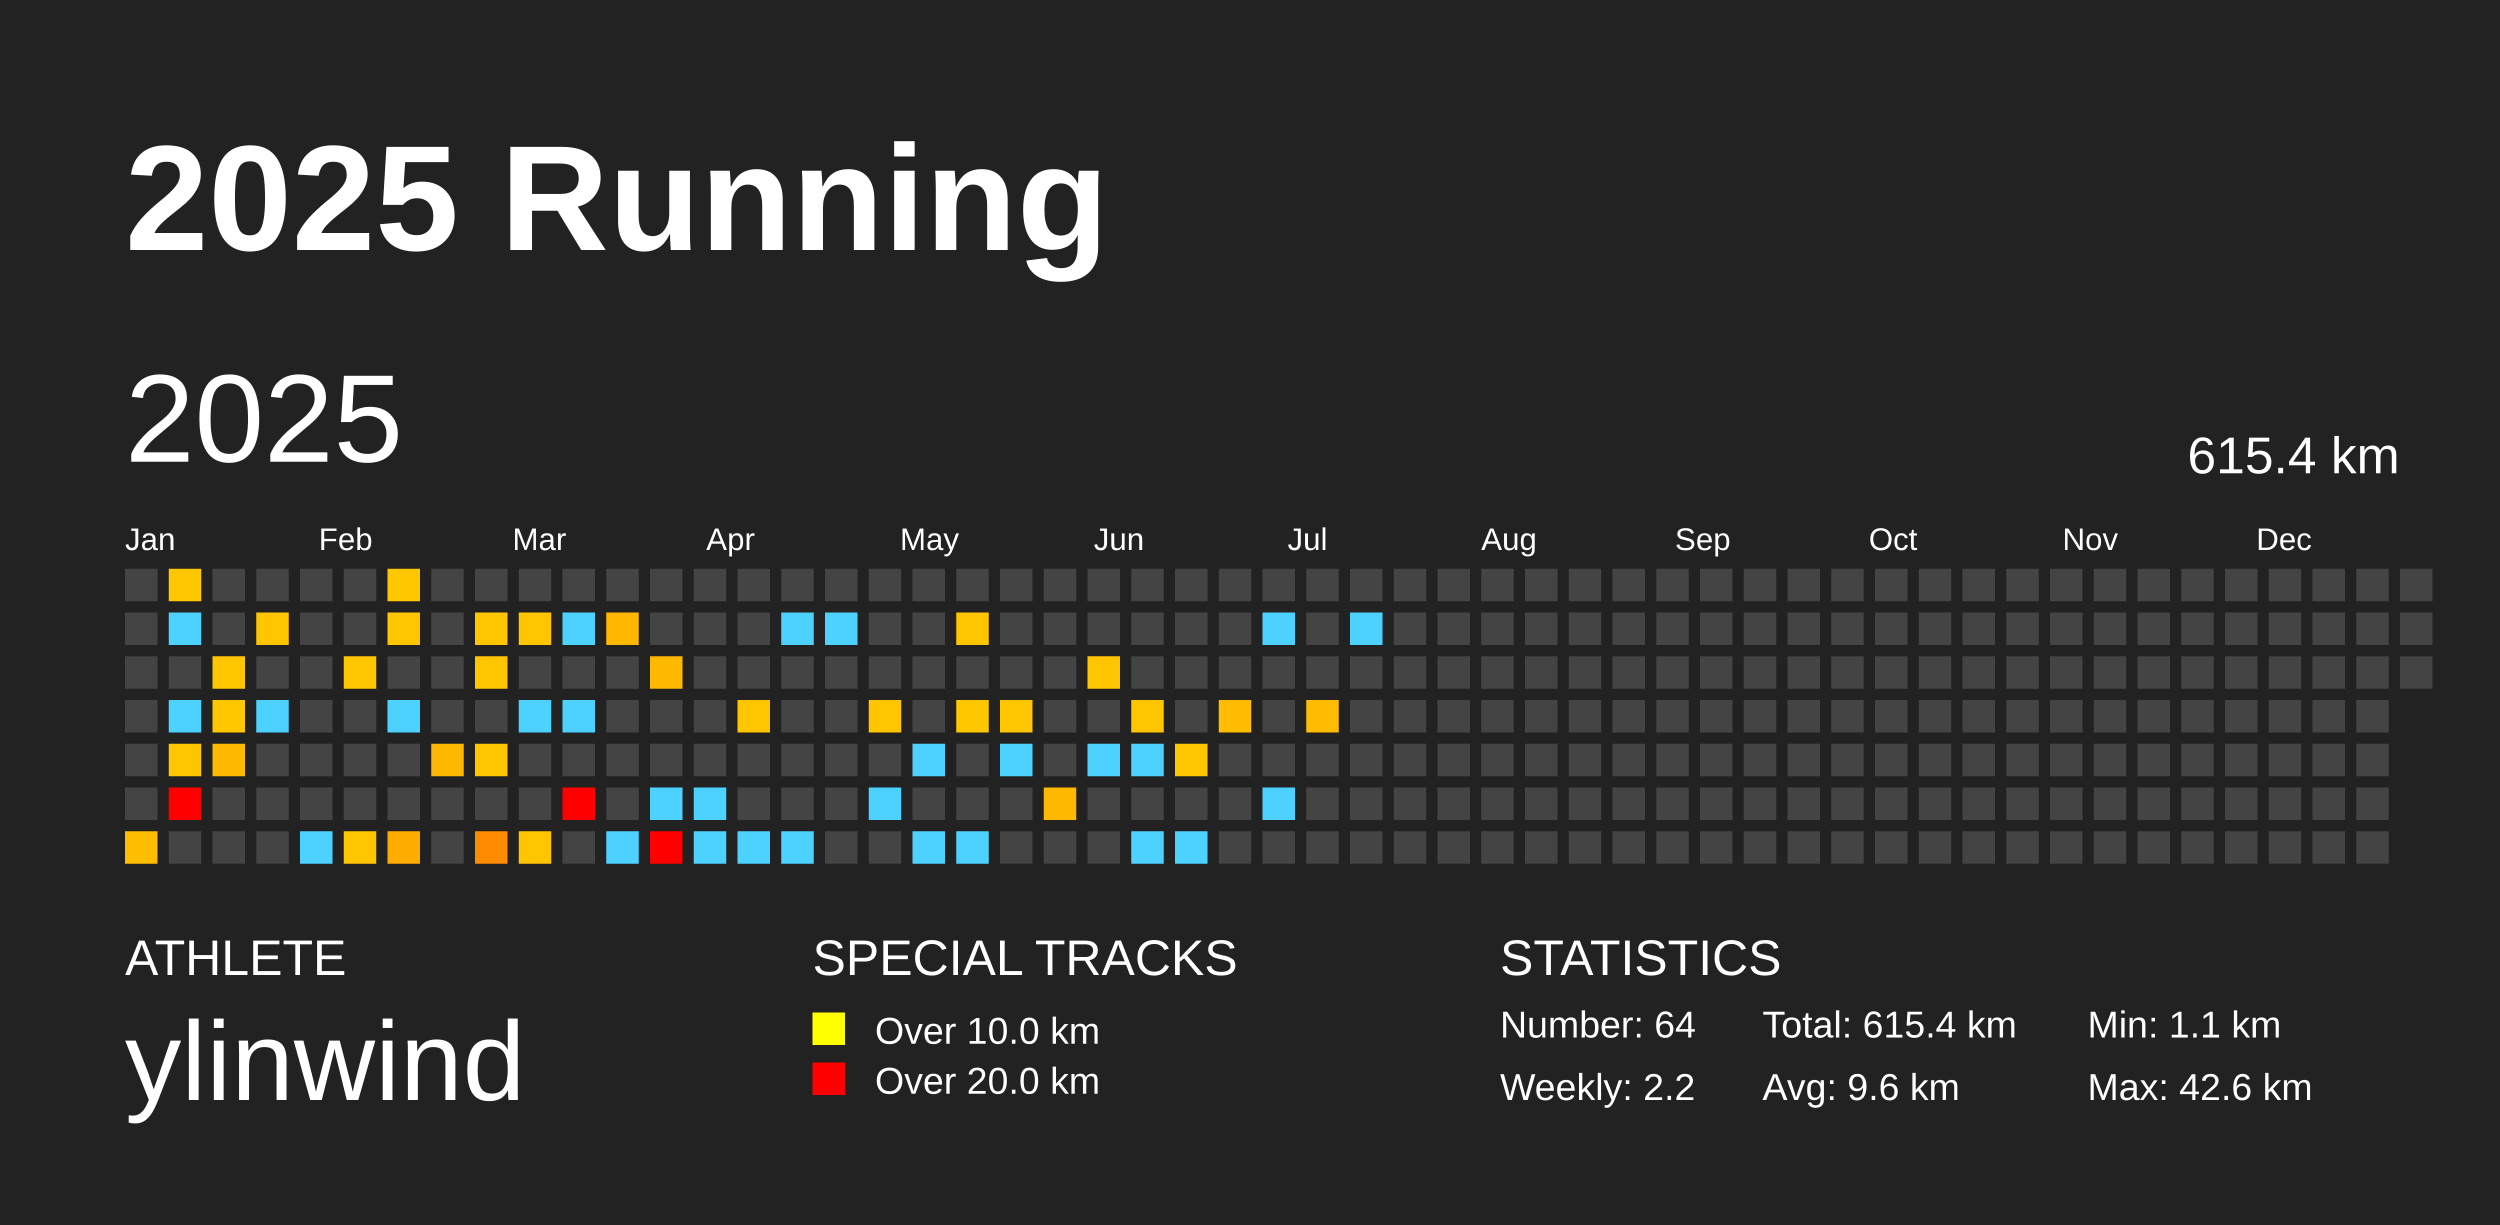
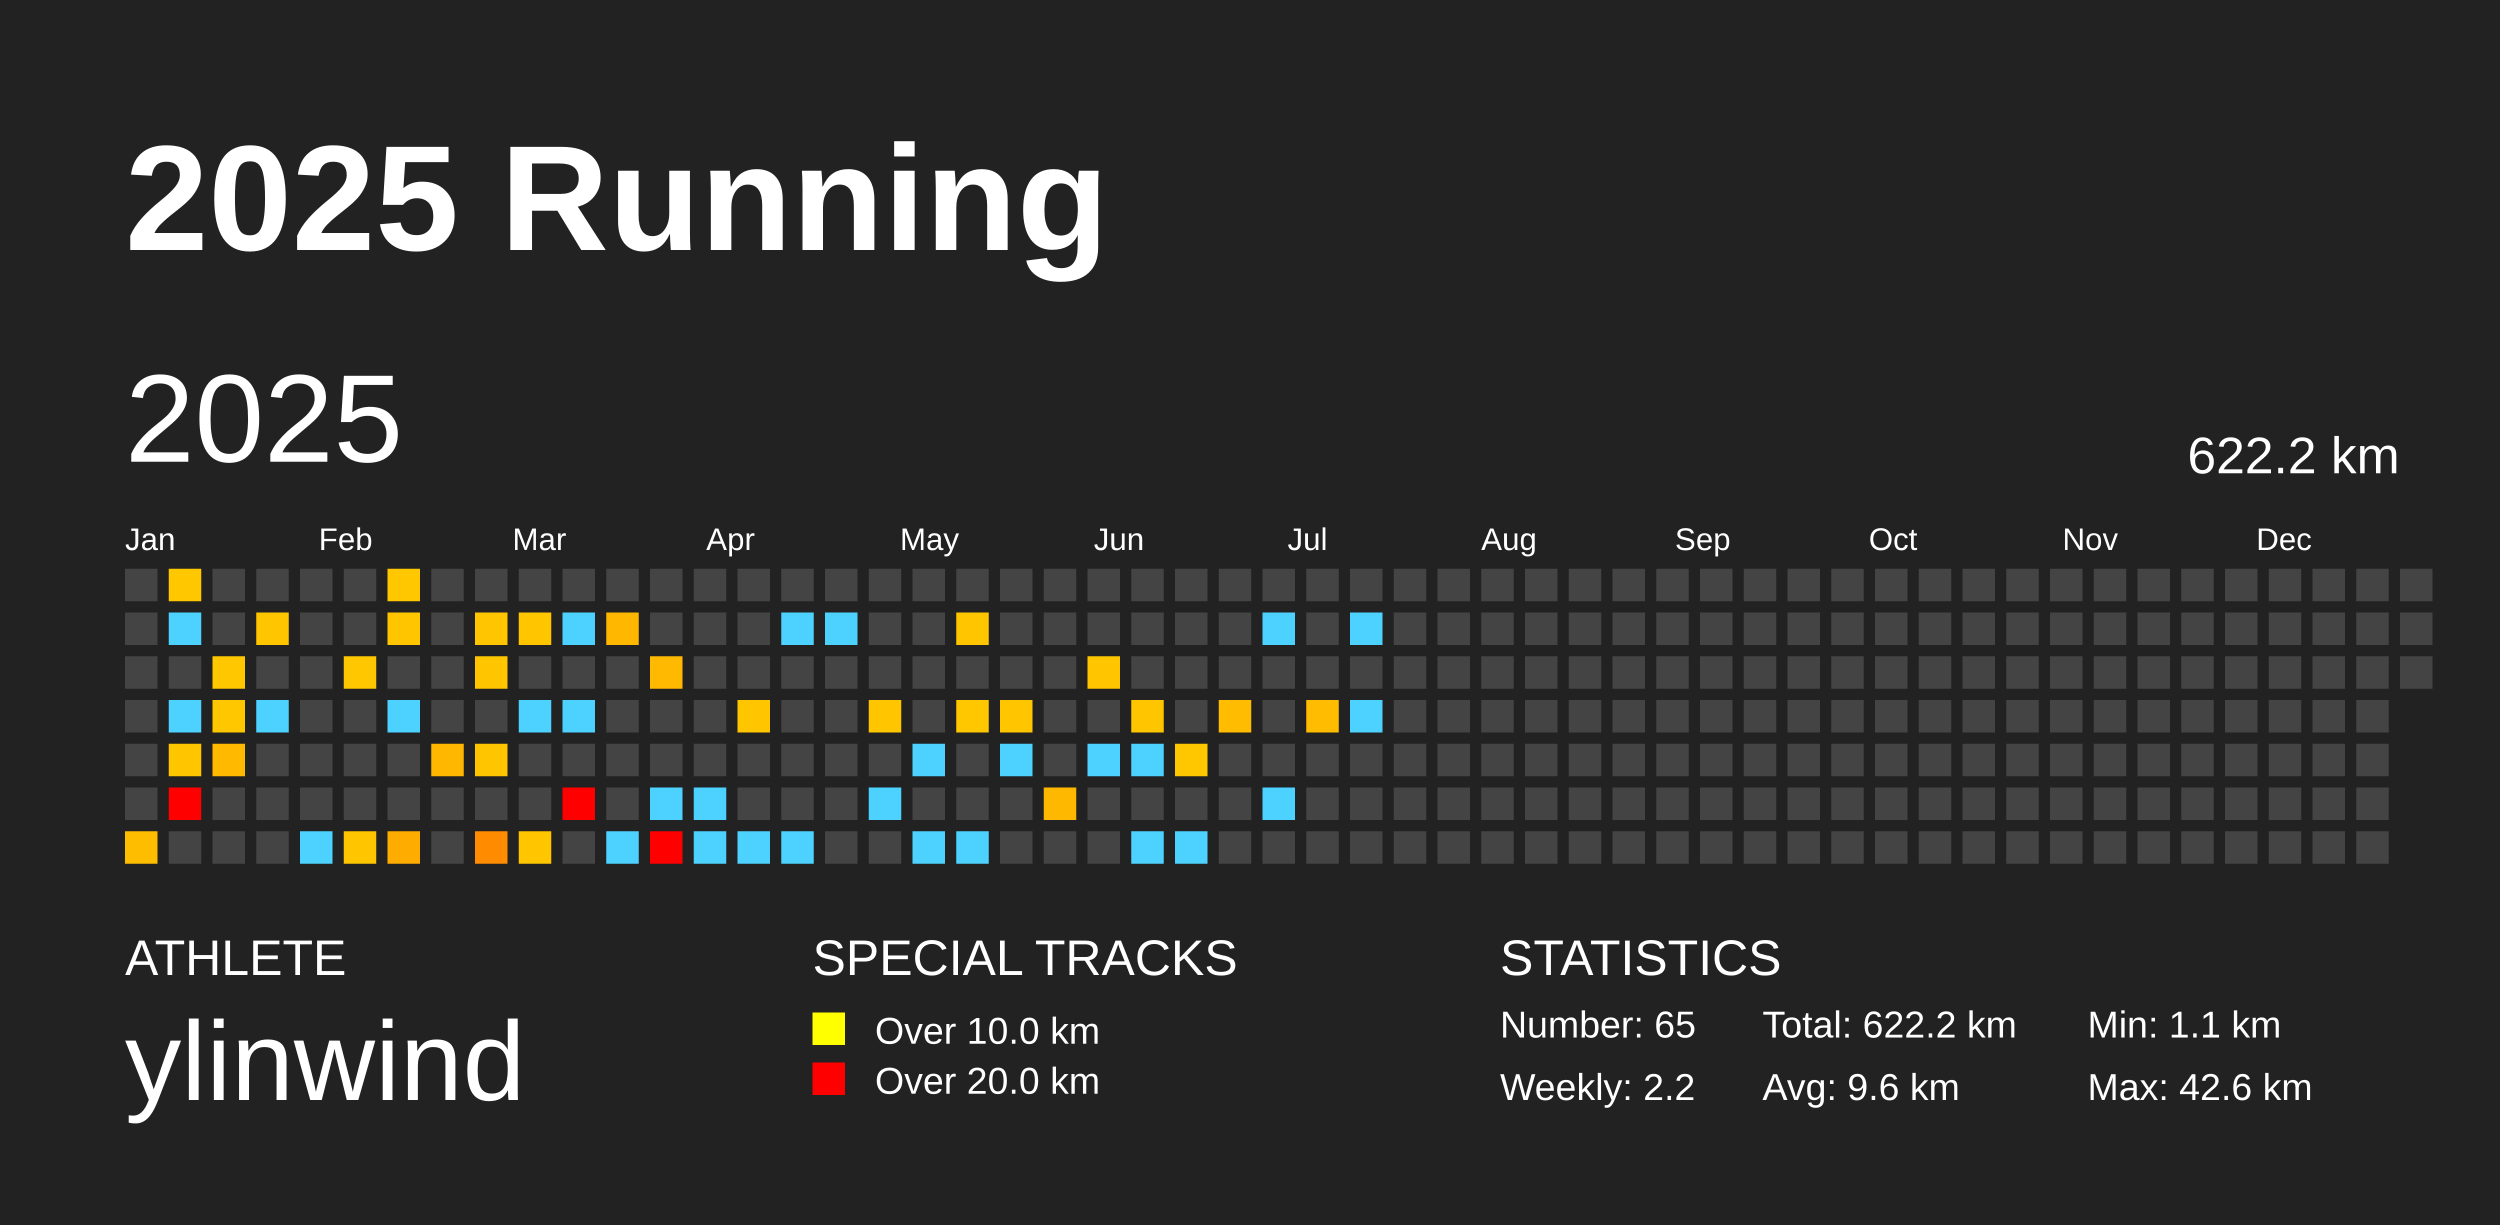
<svg xmlns="http://www.w3.org/2000/svg" baseProfile="full" height="98mm" version="1.1" viewBox="0,0,200,98" width="200mm">
  <defs />
  <rect fill="#222222" height="98" width="200" x="0" y="0" />
  <text fill="#FFFFFF" style="font-size:12px; font-family:Arial; font-weight:bold;" x="10" y="20">2025 Running</text>
  <text fill="#FFFFFF" style="font-size:4px; font-family:Arial" x="10" y="78">ATHLETE</text>
  <text fill="#FFFFFF" style="font-size:9px; font-family:Arial" x="10" y="88">ylinwind</text>
  <text fill="#FFFFFF" style="font-size:4px; font-family:Arial" x="65" y="78">SPECIAL TRACKS</text>
  <rect fill="yellow" height="2.6" width="2.6" x="65" y="81" />
  <text fill="#FFFFFF" style="font-size:3px; font-family:Arial" x="70" y="83.5">Over 10.0 km</text>
  <rect fill="red" height="2.6" width="2.6" x="65" y="85" />
  <text fill="#FFFFFF" style="font-size:3px; font-family:Arial" x="70" y="87.5">Over 20.0 km</text>
  <text fill="#FFFFFF" style="font-size:4px; font-family:Arial" x="120" y="78">STATISTICS</text>
-   <text fill="#FFFFFF" style="font-size:3px; font-family:Arial" x="120" y="83">Number: 64</text>
+   <text fill="#FFFFFF" style="font-size:3px; font-family:Arial" x="120" y="83">Number: 65</text>
  <text fill="#FFFFFF" style="font-size:3px; font-family:Arial" x="120" y="88">Weekly: 2.2</text>
-   <text fill="#FFFFFF" style="font-size:3px; font-family:Arial" x="141" y="83">Total: 615.4 km</text>
+   <text fill="#FFFFFF" style="font-size:3px; font-family:Arial" x="141" y="83">Total: 622.2 km</text>
  <text fill="#FFFFFF" style="font-size:3px; font-family:Arial" x="141" y="88">Avg: 9.6 km</text>
  <text fill="#FFFFFF" style="font-size:3px; font-family:Arial" x="167" y="83">Min: 1.1 km</text>
  <text fill="#FFFFFF" style="font-size:3px; font-family:Arial" x="167" y="88">Max: 42.6 km</text>
  <text dominant-baseline="hanging" fill="#FFFFFF" style="font-size:10.0px; font-family:Arial;" x="10" y="30">2025</text>
-   <text dominant-baseline="hanging" fill="#FFFFFF" style="font-size:4.125px; font-family:Arial;" x="175" y="35">615.4 km</text>
+   <text dominant-baseline="hanging" fill="#FFFFFF" style="font-size:4.125px; font-family:Arial;" x="175" y="35">622.2 km</text>
  <text fill="#FFFFFF" style="font-size:2.5px; font-family:Arial" x="10.0" y="44">Jan</text>
  <text fill="#FFFFFF" style="font-size:2.5px; font-family:Arial" x="25.5" y="44">Feb</text>
  <text fill="#FFFFFF" style="font-size:2.5px; font-family:Arial" x="41.0" y="44">Mar</text>
  <text fill="#FFFFFF" style="font-size:2.5px; font-family:Arial" x="56.5" y="44">Apr</text>
  <text fill="#FFFFFF" style="font-size:2.5px; font-family:Arial" x="72.0" y="44">May</text>
  <text fill="#FFFFFF" style="font-size:2.5px; font-family:Arial" x="87.5" y="44">Jun</text>
  <text fill="#FFFFFF" style="font-size:2.5px; font-family:Arial" x="103.0" y="44">Jul</text>
  <text fill="#FFFFFF" style="font-size:2.5px; font-family:Arial" x="118.5" y="44">Aug</text>
  <text fill="#FFFFFF" style="font-size:2.5px; font-family:Arial" x="134.0" y="44">Sep</text>
  <text fill="#FFFFFF" style="font-size:2.5px; font-family:Arial" x="149.5" y="44">Oct</text>
  <text fill="#FFFFFF" style="font-size:2.5px; font-family:Arial" x="165.0" y="44">Nov</text>
  <text fill="#FFFFFF" style="font-size:2.5px; font-family:Arial" x="180.5" y="44">Dec</text>
  <rect fill="#444444" height="2.6" width="2.6" x="10.0" y="45.5" />
  <rect fill="#444444" height="2.6" width="2.6" x="10.0" y="49.0" />
  <rect fill="#444444" height="2.6" width="2.6" x="10.0" y="52.5" />
  <rect fill="#444444" height="2.6" width="2.6" x="10.0" y="56.0" />
  <rect fill="#444444" height="2.6" width="2.6" x="10.0" y="59.5" />
  <rect fill="#444444" height="2.6" width="2.6" x="10.0" y="63.0" />
  <rect fill="#ffbd00" height="2.6" width="2.6" x="10.0" y="66.5" />
  <rect fill="#ffc700" height="2.6" width="2.6" x="13.5" y="45.5" />
  <rect fill="#4dd2ff" height="2.6" width="2.6" x="13.5" y="49.0" />
  <rect fill="#444444" height="2.6" width="2.6" x="13.5" y="52.5" />
  <rect fill="#4dd2ff" height="2.6" width="2.6" x="13.5" y="56.0" />
  <rect fill="#ffc600" height="2.6" width="2.6" x="13.5" y="59.5" />
  <rect fill="red" height="2.6" width="2.6" x="13.5" y="63.0" />
  <rect fill="#444444" height="2.6" width="2.6" x="13.5" y="66.5" />
  <rect fill="#444444" height="2.6" width="2.6" x="17.0" y="45.5" />
  <rect fill="#444444" height="2.6" width="2.6" x="17.0" y="49.0" />
  <rect fill="#ffc700" height="2.6" width="2.6" x="17.0" y="52.5" />
  <rect fill="#ffc700" height="2.6" width="2.6" x="17.0" y="56.0" />
  <rect fill="#ffba00" height="2.6" width="2.6" x="17.0" y="59.5" />
  <rect fill="#444444" height="2.6" width="2.6" x="17.0" y="63.0" />
  <rect fill="#444444" height="2.6" width="2.6" x="17.0" y="66.5" />
  <rect fill="#444444" height="2.6" width="2.6" x="20.5" y="45.5" />
  <rect fill="#ffc600" height="2.6" width="2.6" x="20.5" y="49.0" />
  <rect fill="#444444" height="2.6" width="2.6" x="20.5" y="52.5" />
  <rect fill="#4dd2ff" height="2.6" width="2.6" x="20.5" y="56.0" />
  <rect fill="#444444" height="2.6" width="2.6" x="20.5" y="59.5" />
  <rect fill="#444444" height="2.6" width="2.6" x="20.5" y="63.0" />
  <rect fill="#444444" height="2.6" width="2.6" x="20.5" y="66.5" />
  <rect fill="#444444" height="2.6" width="2.6" x="24.0" y="45.5" />
  <rect fill="#444444" height="2.6" width="2.6" x="24.0" y="49.0" />
  <rect fill="#444444" height="2.6" width="2.6" x="24.0" y="52.5" />
  <rect fill="#444444" height="2.6" width="2.6" x="24.0" y="56.0" />
  <rect fill="#444444" height="2.6" width="2.6" x="24.0" y="59.5" />
  <rect fill="#444444" height="2.6" width="2.6" x="24.0" y="63.0" />
  <rect fill="#4dd2ff" height="2.6" width="2.6" x="24.0" y="66.5" />
  <rect fill="#444444" height="2.6" width="2.6" x="27.5" y="45.5" />
  <rect fill="#444444" height="2.6" width="2.6" x="27.5" y="49.0" />
  <rect fill="#ffc700" height="2.6" width="2.6" x="27.5" y="52.5" />
  <rect fill="#444444" height="2.6" width="2.6" x="27.5" y="56.0" />
  <rect fill="#444444" height="2.6" width="2.6" x="27.5" y="59.5" />
  <rect fill="#444444" height="2.6" width="2.6" x="27.5" y="63.0" />
  <rect fill="#ffc600" height="2.6" width="2.6" x="27.5" y="66.5" />
  <rect fill="#ffc700" height="2.6" width="2.6" x="31.0" y="45.5" />
  <rect fill="#ffc600" height="2.6" width="2.6" x="31.0" y="49.0" />
  <rect fill="#444444" height="2.6" width="2.6" x="31.0" y="52.5" />
  <rect fill="#4dd2ff" height="2.6" width="2.6" x="31.0" y="56.0" />
  <rect fill="#444444" height="2.6" width="2.6" x="31.0" y="59.5" />
  <rect fill="#444444" height="2.6" width="2.6" x="31.0" y="63.0" />
  <rect fill="#ffac00" height="2.6" width="2.6" x="31.0" y="66.5" />
  <rect fill="#444444" height="2.6" width="2.6" x="34.5" y="45.5" />
  <rect fill="#444444" height="2.6" width="2.6" x="34.5" y="49.0" />
  <rect fill="#444444" height="2.6" width="2.6" x="34.5" y="52.5" />
  <rect fill="#444444" height="2.6" width="2.6" x="34.5" y="56.0" />
  <rect fill="#ffb700" height="2.6" width="2.6" x="34.5" y="59.5" />
  <rect fill="#444444" height="2.6" width="2.6" x="34.5" y="63.0" />
  <rect fill="#444444" height="2.6" width="2.6" x="34.5" y="66.5" />
  <rect fill="#444444" height="2.6" width="2.6" x="38.0" y="45.5" />
  <rect fill="#ffc500" height="2.6" width="2.6" x="38.0" y="49.0" />
  <rect fill="#ffc600" height="2.6" width="2.6" x="38.0" y="52.5" />
  <rect fill="#444444" height="2.6" width="2.6" x="38.0" y="56.0" />
  <rect fill="#ffc600" height="2.6" width="2.6" x="38.0" y="59.5" />
  <rect fill="#444444" height="2.6" width="2.6" x="38.0" y="63.0" />
  <rect fill="#ff8c00" height="2.6" width="2.6" x="38.0" y="66.5" />
  <rect fill="#444444" height="2.6" width="2.6" x="41.5" y="45.5" />
  <rect fill="#ffc600" height="2.6" width="2.6" x="41.5" y="49.0" />
  <rect fill="#444444" height="2.6" width="2.6" x="41.5" y="52.5" />
  <rect fill="#4dd2ff" height="2.6" width="2.6" x="41.5" y="56.0" />
  <rect fill="#444444" height="2.6" width="2.6" x="41.5" y="59.5" />
  <rect fill="#444444" height="2.6" width="2.6" x="41.5" y="63.0" />
  <rect fill="#ffc600" height="2.6" width="2.6" x="41.5" y="66.5" />
  <rect fill="#444444" height="2.6" width="2.6" x="45.0" y="45.5" />
  <rect fill="#4dd2ff" height="2.6" width="2.6" x="45.0" y="49.0" />
  <rect fill="#444444" height="2.6" width="2.6" x="45.0" y="52.5" />
  <rect fill="#4dd2ff" height="2.6" width="2.6" x="45.0" y="56.0" />
  <rect fill="#444444" height="2.6" width="2.6" x="45.0" y="59.5" />
  <rect fill="red" height="2.6" width="2.6" x="45.0" y="63.0" />
  <rect fill="#444444" height="2.6" width="2.6" x="45.0" y="66.5" />
  <rect fill="#444444" height="2.6" width="2.6" x="48.5" y="45.5" />
  <rect fill="#ffb700" height="2.6" width="2.6" x="48.5" y="49.0" />
  <rect fill="#444444" height="2.6" width="2.6" x="48.5" y="52.5" />
  <rect fill="#444444" height="2.6" width="2.6" x="48.5" y="56.0" />
  <rect fill="#444444" height="2.6" width="2.6" x="48.5" y="59.5" />
  <rect fill="#444444" height="2.6" width="2.6" x="48.5" y="63.0" />
  <rect fill="#4dd2ff" height="2.6" width="2.6" x="48.5" y="66.5" />
  <rect fill="#444444" height="2.6" width="2.6" x="52.0" y="45.5" />
  <rect fill="#444444" height="2.6" width="2.6" x="52.0" y="49.0" />
  <rect fill="#ffb900" height="2.6" width="2.6" x="52.0" y="52.5" />
  <rect fill="#444444" height="2.6" width="2.6" x="52.0" y="56.0" />
  <rect fill="#444444" height="2.6" width="2.6" x="52.0" y="59.5" />
  <rect fill="#4dd2ff" height="2.6" width="2.6" x="52.0" y="63.0" />
  <rect fill="red" height="2.6" width="2.6" x="52.0" y="66.5" />
  <rect fill="#444444" height="2.6" width="2.6" x="55.5" y="45.5" />
  <rect fill="#444444" height="2.6" width="2.6" x="55.5" y="49.0" />
  <rect fill="#444444" height="2.6" width="2.6" x="55.5" y="52.5" />
  <rect fill="#444444" height="2.6" width="2.6" x="55.5" y="56.0" />
  <rect fill="#444444" height="2.6" width="2.6" x="55.5" y="59.5" />
  <rect fill="#4dd2ff" height="2.6" width="2.6" x="55.5" y="63.0" />
  <rect fill="#4dd2ff" height="2.6" width="2.6" x="55.5" y="66.5" />
  <rect fill="#444444" height="2.6" width="2.6" x="59.0" y="45.5" />
  <rect fill="#444444" height="2.6" width="2.6" x="59.0" y="49.0" />
  <rect fill="#444444" height="2.6" width="2.6" x="59.0" y="52.5" />
  <rect fill="#ffc600" height="2.6" width="2.6" x="59.0" y="56.0" />
  <rect fill="#444444" height="2.6" width="2.6" x="59.0" y="59.5" />
  <rect fill="#444444" height="2.6" width="2.6" x="59.0" y="63.0" />
  <rect fill="#4dd2ff" height="2.6" width="2.6" x="59.0" y="66.5" />
  <rect fill="#444444" height="2.6" width="2.6" x="62.5" y="45.5" />
  <rect fill="#4dd2ff" height="2.6" width="2.6" x="62.5" y="49.0" />
  <rect fill="#444444" height="2.6" width="2.6" x="62.5" y="52.5" />
  <rect fill="#444444" height="2.6" width="2.6" x="62.5" y="56.0" />
  <rect fill="#444444" height="2.6" width="2.6" x="62.5" y="59.5" />
  <rect fill="#444444" height="2.6" width="2.6" x="62.5" y="63.0" />
  <rect fill="#4dd2ff" height="2.6" width="2.6" x="62.5" y="66.5" />
  <rect fill="#444444" height="2.6" width="2.6" x="66.0" y="45.5" />
  <rect fill="#4dd2ff" height="2.6" width="2.6" x="66.0" y="49.0" />
  <rect fill="#444444" height="2.6" width="2.6" x="66.0" y="52.5" />
  <rect fill="#444444" height="2.6" width="2.6" x="66.0" y="56.0" />
  <rect fill="#444444" height="2.6" width="2.6" x="66.0" y="59.5" />
  <rect fill="#444444" height="2.6" width="2.6" x="66.0" y="63.0" />
  <rect fill="#444444" height="2.6" width="2.6" x="66.0" y="66.5" />
  <rect fill="#444444" height="2.6" width="2.6" x="69.5" y="45.5" />
  <rect fill="#444444" height="2.6" width="2.6" x="69.5" y="49.0" />
  <rect fill="#444444" height="2.6" width="2.6" x="69.5" y="52.5" />
  <rect fill="#ffc600" height="2.6" width="2.6" x="69.5" y="56.0" />
  <rect fill="#444444" height="2.6" width="2.6" x="69.5" y="59.5" />
  <rect fill="#4dd2ff" height="2.6" width="2.6" x="69.5" y="63.0" />
  <rect fill="#444444" height="2.6" width="2.6" x="69.5" y="66.5" />
  <rect fill="#444444" height="2.6" width="2.6" x="73.0" y="45.5" />
  <rect fill="#444444" height="2.6" width="2.6" x="73.0" y="49.0" />
  <rect fill="#444444" height="2.6" width="2.6" x="73.0" y="52.5" />
  <rect fill="#444444" height="2.6" width="2.6" x="73.0" y="56.0" />
  <rect fill="#4dd2ff" height="2.6" width="2.6" x="73.0" y="59.5" />
  <rect fill="#444444" height="2.6" width="2.6" x="73.0" y="63.0" />
  <rect fill="#4dd2ff" height="2.6" width="2.6" x="73.0" y="66.5" />
  <rect fill="#444444" height="2.6" width="2.6" x="76.5" y="45.5" />
  <rect fill="#ffc600" height="2.6" width="2.6" x="76.5" y="49.0" />
  <rect fill="#444444" height="2.6" width="2.6" x="76.5" y="52.5" />
  <rect fill="#ffc700" height="2.6" width="2.6" x="76.5" y="56.0" />
  <rect fill="#444444" height="2.6" width="2.6" x="76.5" y="59.5" />
  <rect fill="#444444" height="2.6" width="2.6" x="76.5" y="63.0" />
  <rect fill="#4dd2ff" height="2.6" width="2.6" x="76.5" y="66.5" />
  <rect fill="#444444" height="2.6" width="2.6" x="80.0" y="45.5" />
  <rect fill="#444444" height="2.6" width="2.6" x="80.0" y="49.0" />
  <rect fill="#444444" height="2.6" width="2.6" x="80.0" y="52.5" />
  <rect fill="#ffc600" height="2.6" width="2.6" x="80.0" y="56.0" />
  <rect fill="#4dd2ff" height="2.6" width="2.6" x="80.0" y="59.5" />
  <rect fill="#444444" height="2.6" width="2.6" x="80.0" y="63.0" />
  <rect fill="#444444" height="2.6" width="2.6" x="80.0" y="66.5" />
  <rect fill="#444444" height="2.6" width="2.6" x="83.5" y="45.5" />
  <rect fill="#444444" height="2.6" width="2.6" x="83.5" y="49.0" />
  <rect fill="#444444" height="2.6" width="2.6" x="83.5" y="52.5" />
  <rect fill="#444444" height="2.6" width="2.6" x="83.5" y="56.0" />
  <rect fill="#444444" height="2.6" width="2.6" x="83.5" y="59.5" />
  <rect fill="#ffb800" height="2.6" width="2.6" x="83.5" y="63.0" />
  <rect fill="#444444" height="2.6" width="2.6" x="83.5" y="66.5" />
  <rect fill="#444444" height="2.6" width="2.6" x="87.0" y="45.5" />
  <rect fill="#444444" height="2.6" width="2.6" x="87.0" y="49.0" />
  <rect fill="#ffc600" height="2.6" width="2.6" x="87.0" y="52.5" />
  <rect fill="#444444" height="2.6" width="2.6" x="87.0" y="56.0" />
  <rect fill="#4dd2ff" height="2.6" width="2.6" x="87.0" y="59.5" />
  <rect fill="#444444" height="2.6" width="2.6" x="87.0" y="63.0" />
  <rect fill="#444444" height="2.6" width="2.6" x="87.0" y="66.5" />
  <rect fill="#444444" height="2.6" width="2.6" x="90.5" y="45.5" />
  <rect fill="#444444" height="2.6" width="2.6" x="90.5" y="49.0" />
  <rect fill="#444444" height="2.6" width="2.6" x="90.5" y="52.5" />
  <rect fill="#ffc600" height="2.6" width="2.6" x="90.5" y="56.0" />
  <rect fill="#4dd2ff" height="2.6" width="2.6" x="90.5" y="59.5" />
  <rect fill="#444444" height="2.6" width="2.6" x="90.5" y="63.0" />
  <rect fill="#4dd2ff" height="2.6" width="2.6" x="90.5" y="66.5" />
  <rect fill="#444444" height="2.6" width="2.6" x="94.0" y="45.5" />
  <rect fill="#444444" height="2.6" width="2.6" x="94.0" y="49.0" />
  <rect fill="#444444" height="2.6" width="2.6" x="94.0" y="52.5" />
  <rect fill="#444444" height="2.6" width="2.6" x="94.0" y="56.0" />
  <rect fill="#ffc700" height="2.6" width="2.6" x="94.0" y="59.5" />
  <rect fill="#444444" height="2.6" width="2.6" x="94.0" y="63.0" />
  <rect fill="#4dd2ff" height="2.6" width="2.6" x="94.0" y="66.5" />
  <rect fill="#444444" height="2.6" width="2.6" x="97.5" y="45.5" />
  <rect fill="#444444" height="2.6" width="2.6" x="97.5" y="49.0" />
  <rect fill="#444444" height="2.6" width="2.6" x="97.5" y="52.5" />
  <rect fill="#ffbc00" height="2.6" width="2.6" x="97.5" y="56.0" />
  <rect fill="#444444" height="2.6" width="2.6" x="97.5" y="59.5" />
  <rect fill="#444444" height="2.6" width="2.6" x="97.5" y="63.0" />
  <rect fill="#444444" height="2.6" width="2.6" x="97.5" y="66.5" />
  <rect fill="#444444" height="2.6" width="2.6" x="101.0" y="45.5" />
  <rect fill="#4dd2ff" height="2.6" width="2.6" x="101.0" y="49.0" />
  <rect fill="#444444" height="2.6" width="2.6" x="101.0" y="52.5" />
  <rect fill="#444444" height="2.6" width="2.6" x="101.0" y="56.0" />
  <rect fill="#444444" height="2.6" width="2.6" x="101.0" y="59.5" />
  <rect fill="#4dd2ff" height="2.6" width="2.6" x="101.0" y="63.0" />
  <rect fill="#444444" height="2.6" width="2.6" x="101.0" y="66.5" />
  <rect fill="#444444" height="2.6" width="2.6" x="104.5" y="45.5" />
  <rect fill="#444444" height="2.6" width="2.6" x="104.5" y="49.0" />
  <rect fill="#444444" height="2.6" width="2.6" x="104.5" y="52.5" />
  <rect fill="#ffbc00" height="2.6" width="2.6" x="104.5" y="56.0" />
  <rect fill="#444444" height="2.6" width="2.6" x="104.5" y="59.5" />
  <rect fill="#444444" height="2.6" width="2.6" x="104.5" y="63.0" />
  <rect fill="#444444" height="2.6" width="2.6" x="104.5" y="66.5" />
  <rect fill="#444444" height="2.6" width="2.6" x="108.0" y="45.5" />
  <rect fill="#4dd2ff" height="2.6" width="2.6" x="108.0" y="49.0" />
  <rect fill="#444444" height="2.6" width="2.6" x="108.0" y="52.5" />
-   <rect fill="#444444" height="2.6" width="2.6" x="108.0" y="56.0" />
+   <rect fill="#4dd2ff" height="2.6" width="2.6" x="108.0" y="56.0" />
  <rect fill="#444444" height="2.6" width="2.6" x="108.0" y="59.5" />
  <rect fill="#444444" height="2.6" width="2.6" x="108.0" y="63.0" />
  <rect fill="#444444" height="2.6" width="2.6" x="108.0" y="66.5" />
  <rect fill="#444444" height="2.6" width="2.6" x="111.5" y="45.5" />
  <rect fill="#444444" height="2.6" width="2.6" x="111.5" y="49.0" />
  <rect fill="#444444" height="2.6" width="2.6" x="111.5" y="52.5" />
  <rect fill="#444444" height="2.6" width="2.6" x="111.5" y="56.0" />
  <rect fill="#444444" height="2.6" width="2.6" x="111.5" y="59.5" />
  <rect fill="#444444" height="2.6" width="2.6" x="111.5" y="63.0" />
  <rect fill="#444444" height="2.6" width="2.6" x="111.5" y="66.5" />
  <rect fill="#444444" height="2.6" width="2.6" x="115.0" y="45.5" />
  <rect fill="#444444" height="2.6" width="2.6" x="115.0" y="49.0" />
  <rect fill="#444444" height="2.6" width="2.6" x="115.0" y="52.5" />
  <rect fill="#444444" height="2.6" width="2.6" x="115.0" y="56.0" />
  <rect fill="#444444" height="2.6" width="2.6" x="115.0" y="59.5" />
  <rect fill="#444444" height="2.6" width="2.6" x="115.0" y="63.0" />
  <rect fill="#444444" height="2.6" width="2.6" x="115.0" y="66.5" />
  <rect fill="#444444" height="2.6" width="2.6" x="118.5" y="45.5" />
  <rect fill="#444444" height="2.6" width="2.6" x="118.5" y="49.0" />
  <rect fill="#444444" height="2.6" width="2.6" x="118.5" y="52.5" />
  <rect fill="#444444" height="2.6" width="2.6" x="118.5" y="56.0" />
  <rect fill="#444444" height="2.6" width="2.6" x="118.5" y="59.5" />
  <rect fill="#444444" height="2.6" width="2.6" x="118.5" y="63.0" />
  <rect fill="#444444" height="2.6" width="2.6" x="118.5" y="66.5" />
  <rect fill="#444444" height="2.6" width="2.6" x="122.0" y="45.5" />
  <rect fill="#444444" height="2.6" width="2.6" x="122.0" y="49.0" />
  <rect fill="#444444" height="2.6" width="2.6" x="122.0" y="52.5" />
  <rect fill="#444444" height="2.6" width="2.6" x="122.0" y="56.0" />
  <rect fill="#444444" height="2.6" width="2.6" x="122.0" y="59.5" />
  <rect fill="#444444" height="2.6" width="2.6" x="122.0" y="63.0" />
  <rect fill="#444444" height="2.6" width="2.6" x="122.0" y="66.5" />
  <rect fill="#444444" height="2.6" width="2.6" x="125.5" y="45.5" />
  <rect fill="#444444" height="2.6" width="2.6" x="125.5" y="49.0" />
  <rect fill="#444444" height="2.6" width="2.6" x="125.5" y="52.5" />
  <rect fill="#444444" height="2.6" width="2.6" x="125.5" y="56.0" />
  <rect fill="#444444" height="2.6" width="2.6" x="125.5" y="59.5" />
  <rect fill="#444444" height="2.6" width="2.6" x="125.5" y="63.0" />
  <rect fill="#444444" height="2.6" width="2.6" x="125.5" y="66.5" />
  <rect fill="#444444" height="2.6" width="2.6" x="129.0" y="45.5" />
  <rect fill="#444444" height="2.6" width="2.6" x="129.0" y="49.0" />
  <rect fill="#444444" height="2.6" width="2.6" x="129.0" y="52.5" />
  <rect fill="#444444" height="2.6" width="2.6" x="129.0" y="56.0" />
  <rect fill="#444444" height="2.6" width="2.6" x="129.0" y="59.5" />
  <rect fill="#444444" height="2.6" width="2.6" x="129.0" y="63.0" />
  <rect fill="#444444" height="2.6" width="2.6" x="129.0" y="66.5" />
  <rect fill="#444444" height="2.6" width="2.6" x="132.5" y="45.5" />
  <rect fill="#444444" height="2.6" width="2.6" x="132.5" y="49.0" />
  <rect fill="#444444" height="2.6" width="2.6" x="132.5" y="52.5" />
  <rect fill="#444444" height="2.6" width="2.6" x="132.5" y="56.0" />
  <rect fill="#444444" height="2.6" width="2.6" x="132.5" y="59.5" />
  <rect fill="#444444" height="2.6" width="2.6" x="132.5" y="63.0" />
  <rect fill="#444444" height="2.6" width="2.6" x="132.5" y="66.5" />
  <rect fill="#444444" height="2.6" width="2.6" x="136.0" y="45.5" />
  <rect fill="#444444" height="2.6" width="2.6" x="136.0" y="49.0" />
  <rect fill="#444444" height="2.6" width="2.6" x="136.0" y="52.5" />
  <rect fill="#444444" height="2.6" width="2.6" x="136.0" y="56.0" />
  <rect fill="#444444" height="2.6" width="2.6" x="136.0" y="59.5" />
  <rect fill="#444444" height="2.6" width="2.6" x="136.0" y="63.0" />
  <rect fill="#444444" height="2.6" width="2.6" x="136.0" y="66.5" />
  <rect fill="#444444" height="2.6" width="2.6" x="139.5" y="45.5" />
  <rect fill="#444444" height="2.6" width="2.6" x="139.5" y="49.0" />
  <rect fill="#444444" height="2.6" width="2.6" x="139.5" y="52.5" />
  <rect fill="#444444" height="2.6" width="2.6" x="139.5" y="56.0" />
  <rect fill="#444444" height="2.6" width="2.6" x="139.5" y="59.5" />
  <rect fill="#444444" height="2.6" width="2.6" x="139.5" y="63.0" />
  <rect fill="#444444" height="2.6" width="2.6" x="139.5" y="66.5" />
  <rect fill="#444444" height="2.6" width="2.6" x="143.0" y="45.5" />
  <rect fill="#444444" height="2.6" width="2.6" x="143.0" y="49.0" />
  <rect fill="#444444" height="2.6" width="2.6" x="143.0" y="52.5" />
  <rect fill="#444444" height="2.6" width="2.6" x="143.0" y="56.0" />
  <rect fill="#444444" height="2.6" width="2.6" x="143.0" y="59.5" />
  <rect fill="#444444" height="2.6" width="2.6" x="143.0" y="63.0" />
  <rect fill="#444444" height="2.6" width="2.6" x="143.0" y="66.5" />
  <rect fill="#444444" height="2.6" width="2.6" x="146.5" y="45.5" />
  <rect fill="#444444" height="2.6" width="2.6" x="146.5" y="49.0" />
  <rect fill="#444444" height="2.6" width="2.6" x="146.5" y="52.5" />
  <rect fill="#444444" height="2.6" width="2.6" x="146.5" y="56.0" />
  <rect fill="#444444" height="2.6" width="2.6" x="146.5" y="59.5" />
  <rect fill="#444444" height="2.6" width="2.6" x="146.5" y="63.0" />
  <rect fill="#444444" height="2.6" width="2.6" x="146.5" y="66.5" />
  <rect fill="#444444" height="2.6" width="2.6" x="150.0" y="45.5" />
  <rect fill="#444444" height="2.6" width="2.6" x="150.0" y="49.0" />
  <rect fill="#444444" height="2.6" width="2.6" x="150.0" y="52.5" />
  <rect fill="#444444" height="2.6" width="2.6" x="150.0" y="56.0" />
  <rect fill="#444444" height="2.6" width="2.6" x="150.0" y="59.5" />
  <rect fill="#444444" height="2.6" width="2.6" x="150.0" y="63.0" />
  <rect fill="#444444" height="2.6" width="2.6" x="150.0" y="66.5" />
  <rect fill="#444444" height="2.6" width="2.6" x="153.5" y="45.5" />
  <rect fill="#444444" height="2.6" width="2.6" x="153.5" y="49.0" />
  <rect fill="#444444" height="2.6" width="2.6" x="153.5" y="52.5" />
  <rect fill="#444444" height="2.6" width="2.6" x="153.5" y="56.0" />
  <rect fill="#444444" height="2.6" width="2.6" x="153.5" y="59.5" />
  <rect fill="#444444" height="2.6" width="2.6" x="153.5" y="63.0" />
  <rect fill="#444444" height="2.6" width="2.6" x="153.5" y="66.5" />
  <rect fill="#444444" height="2.6" width="2.6" x="157.0" y="45.5" />
  <rect fill="#444444" height="2.6" width="2.6" x="157.0" y="49.0" />
  <rect fill="#444444" height="2.6" width="2.6" x="157.0" y="52.5" />
  <rect fill="#444444" height="2.6" width="2.6" x="157.0" y="56.0" />
  <rect fill="#444444" height="2.6" width="2.6" x="157.0" y="59.5" />
  <rect fill="#444444" height="2.6" width="2.6" x="157.0" y="63.0" />
  <rect fill="#444444" height="2.6" width="2.6" x="157.0" y="66.5" />
  <rect fill="#444444" height="2.6" width="2.6" x="160.5" y="45.5" />
  <rect fill="#444444" height="2.6" width="2.6" x="160.5" y="49.0" />
  <rect fill="#444444" height="2.6" width="2.6" x="160.5" y="52.5" />
  <rect fill="#444444" height="2.6" width="2.6" x="160.5" y="56.0" />
  <rect fill="#444444" height="2.6" width="2.6" x="160.5" y="59.5" />
  <rect fill="#444444" height="2.6" width="2.6" x="160.5" y="63.0" />
  <rect fill="#444444" height="2.6" width="2.6" x="160.5" y="66.5" />
  <rect fill="#444444" height="2.6" width="2.6" x="164.0" y="45.5" />
  <rect fill="#444444" height="2.6" width="2.6" x="164.0" y="49.0" />
  <rect fill="#444444" height="2.6" width="2.6" x="164.0" y="52.5" />
  <rect fill="#444444" height="2.6" width="2.6" x="164.0" y="56.0" />
  <rect fill="#444444" height="2.6" width="2.6" x="164.0" y="59.5" />
  <rect fill="#444444" height="2.6" width="2.6" x="164.0" y="63.0" />
  <rect fill="#444444" height="2.6" width="2.6" x="164.0" y="66.5" />
  <rect fill="#444444" height="2.6" width="2.6" x="167.5" y="45.5" />
  <rect fill="#444444" height="2.6" width="2.6" x="167.5" y="49.0" />
  <rect fill="#444444" height="2.6" width="2.6" x="167.5" y="52.5" />
  <rect fill="#444444" height="2.6" width="2.6" x="167.5" y="56.0" />
  <rect fill="#444444" height="2.6" width="2.6" x="167.5" y="59.5" />
  <rect fill="#444444" height="2.6" width="2.6" x="167.5" y="63.0" />
  <rect fill="#444444" height="2.6" width="2.6" x="167.5" y="66.5" />
  <rect fill="#444444" height="2.6" width="2.6" x="171.0" y="45.5" />
  <rect fill="#444444" height="2.6" width="2.6" x="171.0" y="49.0" />
  <rect fill="#444444" height="2.6" width="2.6" x="171.0" y="52.5" />
  <rect fill="#444444" height="2.6" width="2.6" x="171.0" y="56.0" />
  <rect fill="#444444" height="2.6" width="2.6" x="171.0" y="59.5" />
  <rect fill="#444444" height="2.6" width="2.6" x="171.0" y="63.0" />
  <rect fill="#444444" height="2.6" width="2.6" x="171.0" y="66.5" />
  <rect fill="#444444" height="2.6" width="2.6" x="174.5" y="45.5" />
  <rect fill="#444444" height="2.6" width="2.6" x="174.5" y="49.0" />
  <rect fill="#444444" height="2.6" width="2.6" x="174.5" y="52.5" />
  <rect fill="#444444" height="2.6" width="2.6" x="174.5" y="56.0" />
  <rect fill="#444444" height="2.6" width="2.6" x="174.5" y="59.5" />
  <rect fill="#444444" height="2.6" width="2.6" x="174.5" y="63.0" />
  <rect fill="#444444" height="2.6" width="2.6" x="174.5" y="66.5" />
  <rect fill="#444444" height="2.6" width="2.6" x="178.0" y="45.5" />
  <rect fill="#444444" height="2.6" width="2.6" x="178.0" y="49.0" />
  <rect fill="#444444" height="2.6" width="2.6" x="178.0" y="52.5" />
  <rect fill="#444444" height="2.6" width="2.6" x="178.0" y="56.0" />
  <rect fill="#444444" height="2.6" width="2.6" x="178.0" y="59.5" />
  <rect fill="#444444" height="2.6" width="2.6" x="178.0" y="63.0" />
  <rect fill="#444444" height="2.6" width="2.6" x="178.0" y="66.5" />
  <rect fill="#444444" height="2.6" width="2.6" x="181.5" y="45.5" />
  <rect fill="#444444" height="2.6" width="2.6" x="181.5" y="49.0" />
  <rect fill="#444444" height="2.6" width="2.6" x="181.5" y="52.5" />
  <rect fill="#444444" height="2.6" width="2.6" x="181.5" y="56.0" />
  <rect fill="#444444" height="2.6" width="2.6" x="181.5" y="59.5" />
  <rect fill="#444444" height="2.6" width="2.6" x="181.5" y="63.0" />
  <rect fill="#444444" height="2.6" width="2.6" x="181.5" y="66.5" />
  <rect fill="#444444" height="2.6" width="2.6" x="185.0" y="45.5" />
  <rect fill="#444444" height="2.6" width="2.6" x="185.0" y="49.0" />
  <rect fill="#444444" height="2.6" width="2.6" x="185.0" y="52.5" />
  <rect fill="#444444" height="2.6" width="2.6" x="185.0" y="56.0" />
  <rect fill="#444444" height="2.6" width="2.6" x="185.0" y="59.5" />
  <rect fill="#444444" height="2.6" width="2.6" x="185.0" y="63.0" />
  <rect fill="#444444" height="2.6" width="2.6" x="185.0" y="66.5" />
  <rect fill="#444444" height="2.6" width="2.6" x="188.5" y="45.5" />
  <rect fill="#444444" height="2.6" width="2.6" x="188.5" y="49.0" />
  <rect fill="#444444" height="2.6" width="2.6" x="188.5" y="52.5" />
  <rect fill="#444444" height="2.6" width="2.6" x="188.5" y="56.0" />
  <rect fill="#444444" height="2.6" width="2.6" x="188.5" y="59.5" />
  <rect fill="#444444" height="2.6" width="2.6" x="188.5" y="63.0" />
  <rect fill="#444444" height="2.6" width="2.6" x="188.5" y="66.5" />
  <rect fill="#444444" height="2.6" width="2.6" x="192.0" y="45.5" />
  <rect fill="#444444" height="2.6" width="2.6" x="192.0" y="49.0" />
  <rect fill="#444444" height="2.6" width="2.6" x="192.0" y="52.5" />
</svg>
